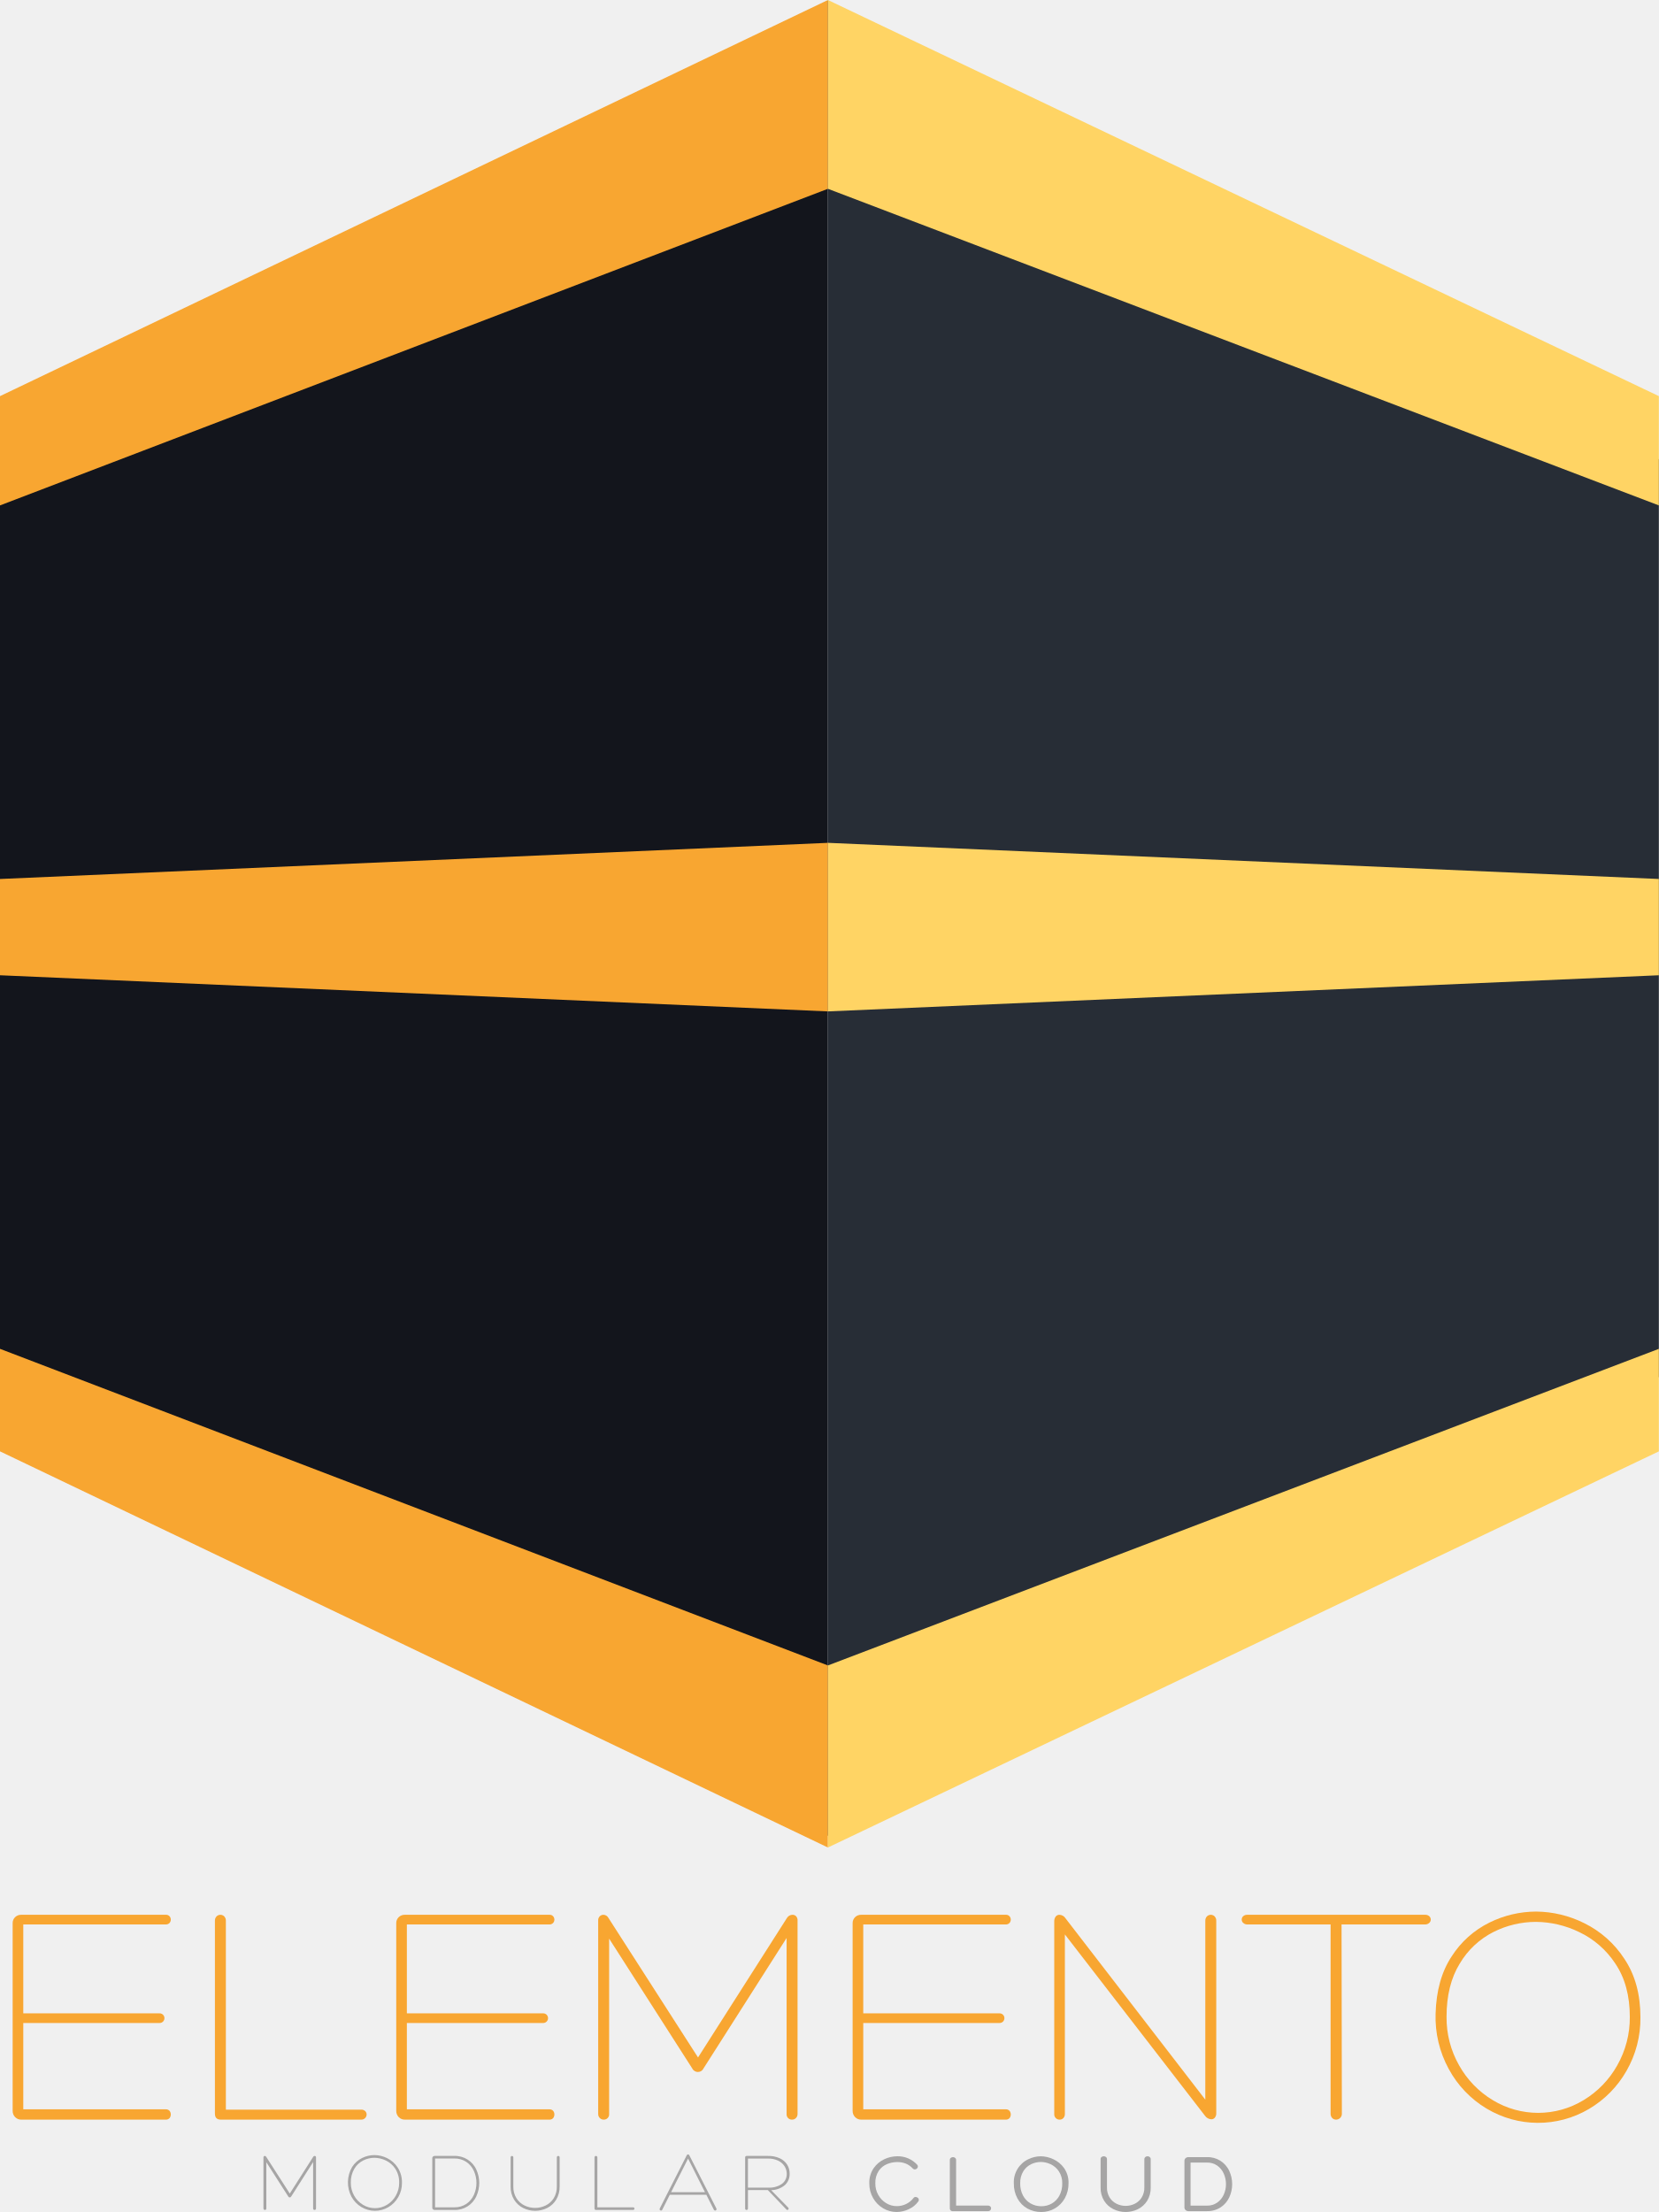
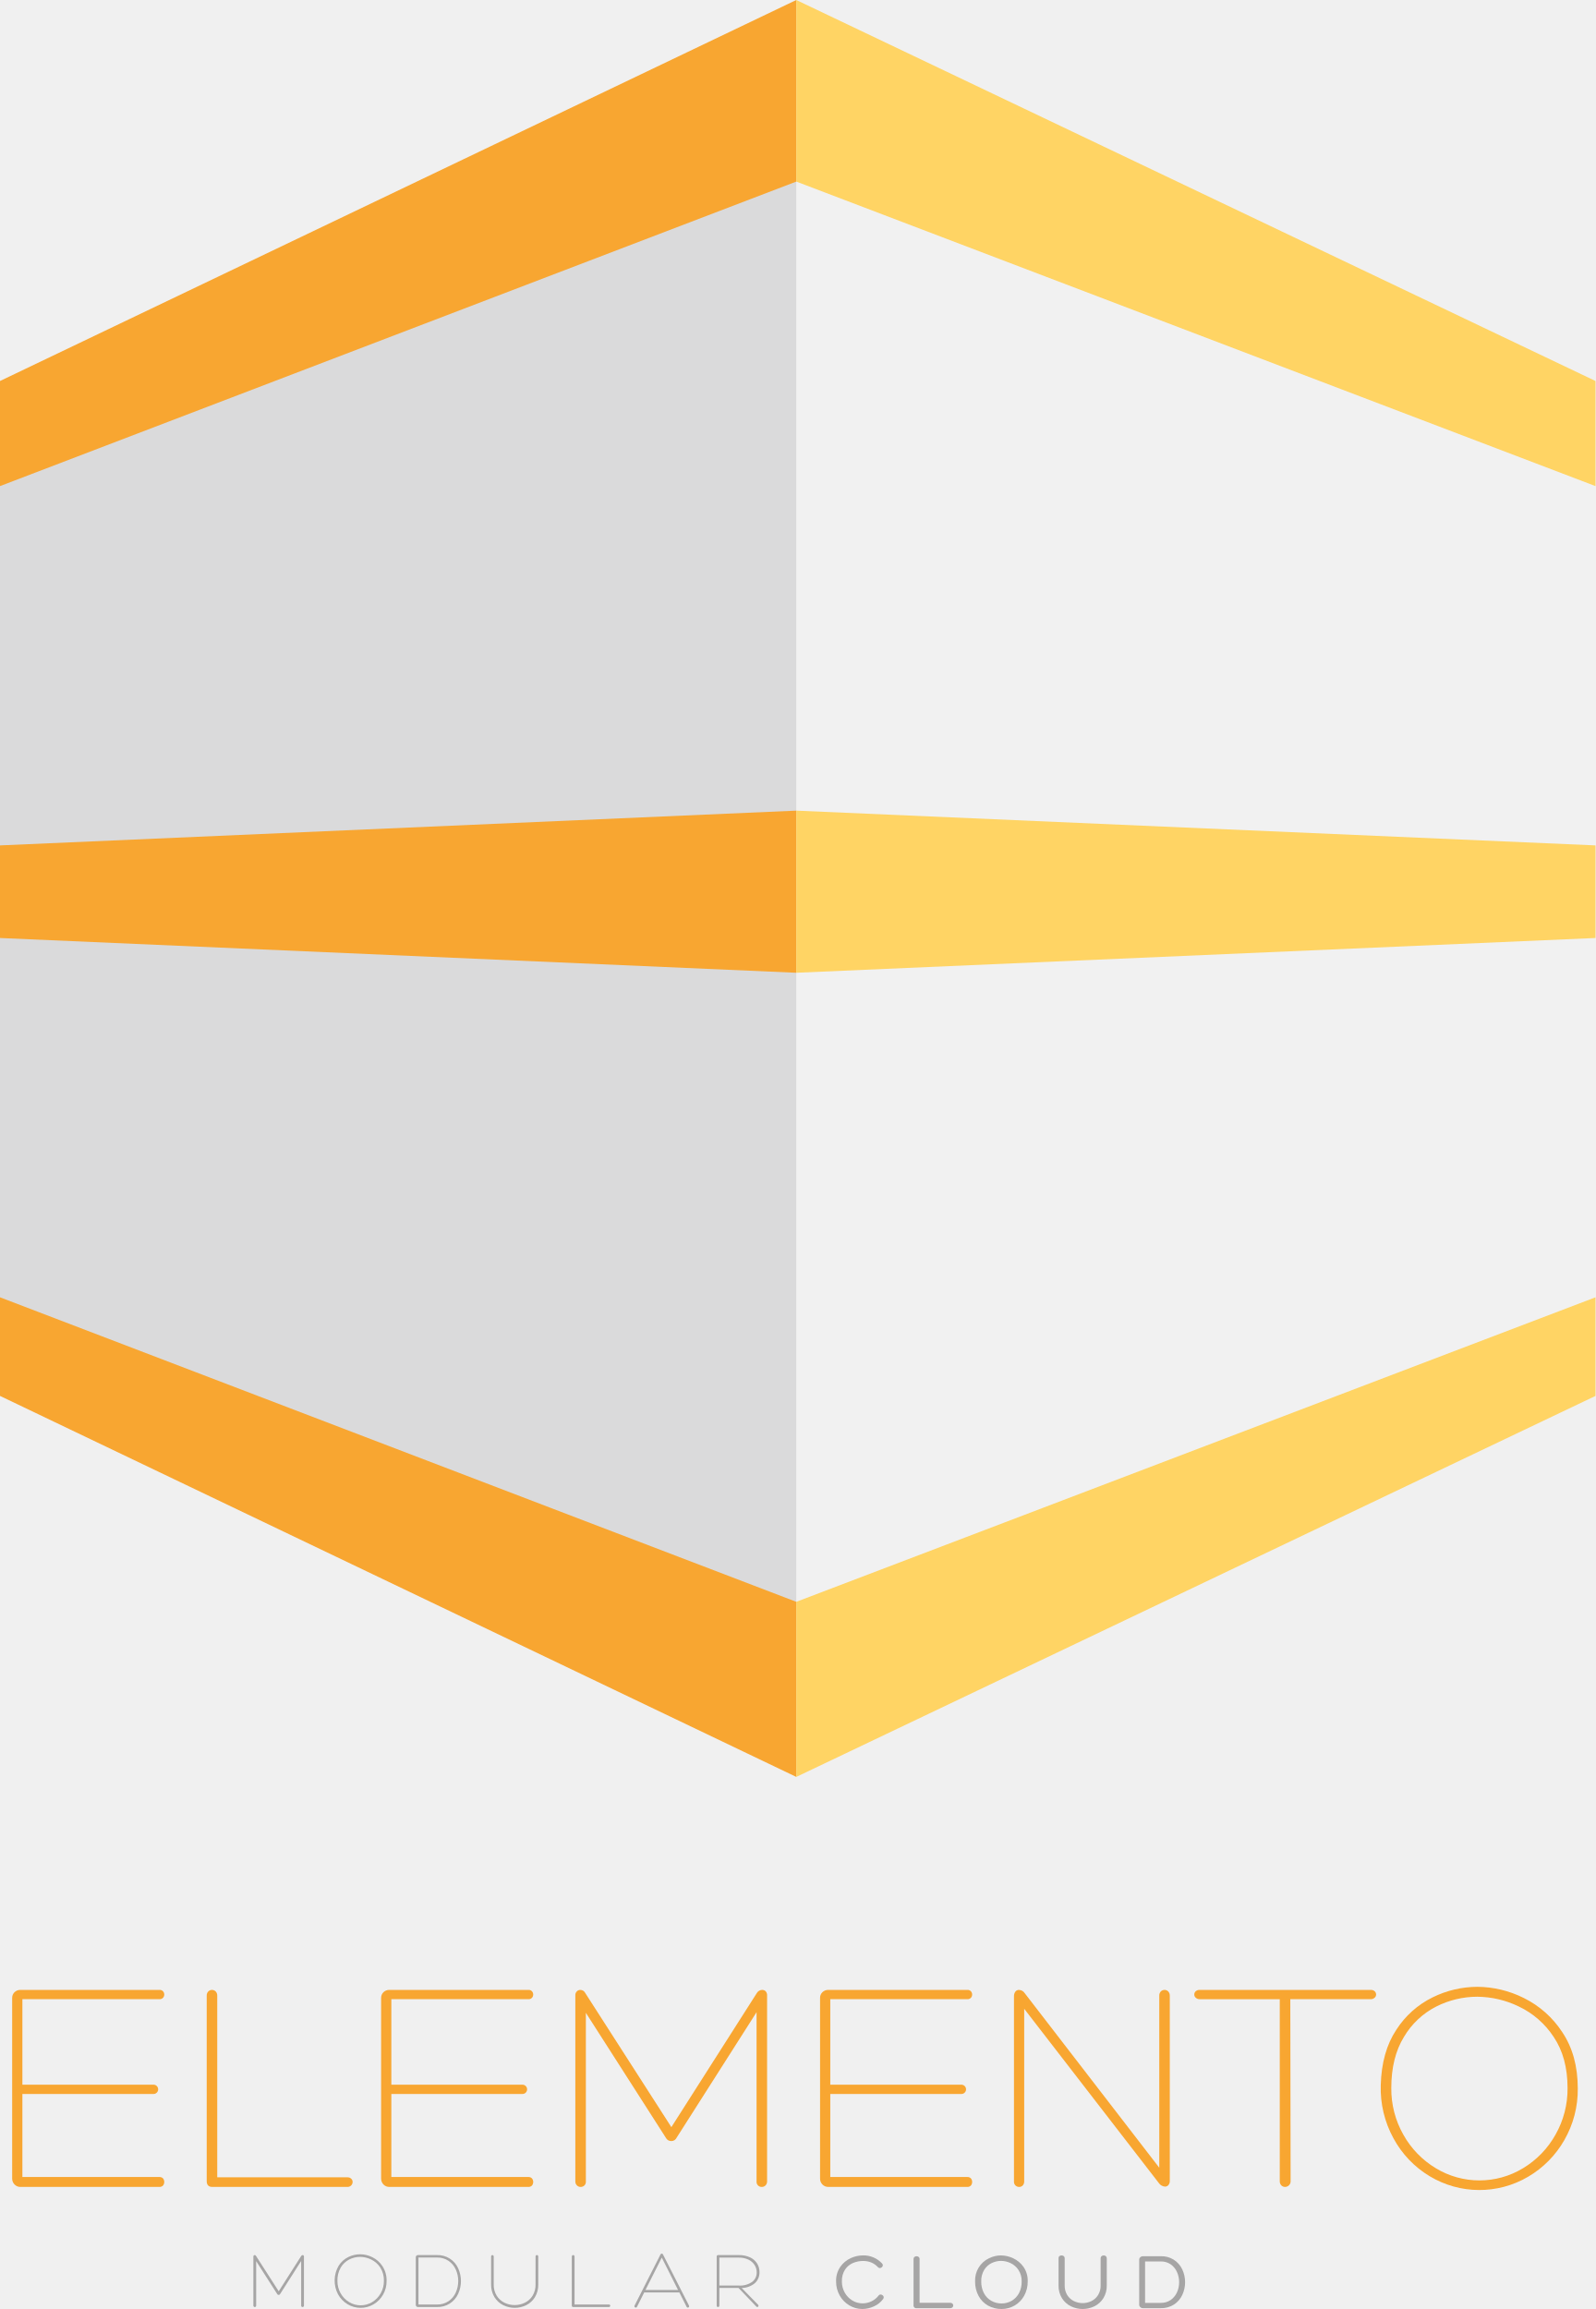
- <svg xmlns="http://www.w3.org/2000/svg" viewBox="0 0 468.692 624.973">
+ <svg xmlns="http://www.w3.org/2000/svg" viewBox="0 0 468.692 678.296">
  <defs>
-     <style>.cls-1{fill:#f8a631;}.cls-2{fill:#a6a5a5;}.cls-3{fill:#13151c;}.cls-4{fill:#272d36;}.cls-5{fill:#ffd464;}</style>
+     <style>.cls-1{fill:#f8a631;}.cls-2{fill:#a6a5a5;}.cls-3{fill:#13151c;}.cls-3,.cls-4{opacity:0.1;}.cls-4{fill:#fff;}.cls-5{fill:#ffd464;}</style>
  </defs>
  <g id="Livello_1" data-name="Livello 1">
-     <path class="cls-1" d="M110.094,706.84a1.388,1.388,0,0,1,1.092.409,1.687,1.687,0,0,1,0,2.094,1.388,1.388,0,0,1-1.092.409H69.326a2.32,2.32,0,0,1-1.774-.728,2.442,2.442,0,0,1-.683-1.729V654.242a2.288,2.288,0,0,1,.683-1.684,2.399,2.399,0,0,1,1.774-.683h40.859a1.274,1.274,0,0,1,1.001.409,1.436,1.436,0,0,1,0,1.911,1.385,1.385,0,0,1-1.092.409H69.872v25.116h38.402a1.37,1.37,0,1,1,0,2.73H69.872v24.388Z" transform="translate(-63.29401 -110.877)" />
-     <path class="cls-1" d="M124.017,708.023V653.604a1.718,1.718,0,0,1,.455-1.273,1.538,1.538,0,0,1,2.184,0,1.724,1.724,0,0,1,.455,1.273v53.326h38.22a1.537,1.537,0,0,1,1.138.41,1.308,1.308,0,0,1,.41.955,1.464,1.464,0,0,1-.41,1.001,1.449,1.449,0,0,1-1.138.455H125.655Q124.016,709.752,124.017,708.023Z" transform="translate(-63.29401 -110.877)" />
-     <path class="cls-1" d="M218.474,706.84a1.388,1.388,0,0,1,1.092.409,1.686,1.686,0,0,1,0,2.094,1.388,1.388,0,0,1-1.092.409H177.706a2.32,2.32,0,0,1-1.774-.728,2.442,2.442,0,0,1-.683-1.729V654.242a2.288,2.288,0,0,1,.683-1.684,2.399,2.399,0,0,1,1.774-.683h40.859a1.274,1.274,0,0,1,1.001.409,1.435,1.435,0,0,1,0,1.911,1.385,1.385,0,0,1-1.092.409H178.251v25.116h38.402a1.37,1.37,0,1,1,0,2.73H178.251v24.388Z" transform="translate(-63.29401 -110.877)" />
-     <path class="cls-1" d="M287.177,651.876a1.418,1.418,0,0,1,1.046.409,1.668,1.668,0,0,1,.41,1.229v54.601a1.599,1.599,0,0,1-.455,1.183,1.487,1.487,0,0,1-1.092.455,1.488,1.488,0,0,1-1.547-1.638V658.428L262.061,695.283a1.694,1.694,0,0,1-1.547,1.001,1.757,1.757,0,0,1-1.638-1.001L235.398,658.61v49.504a1.49,1.49,0,0,1-1.547,1.638,1.483,1.483,0,0,1-1.092-.455,1.592,1.592,0,0,1-.455-1.183V653.514a1.565,1.565,0,0,1,.455-1.229,1.465,1.465,0,0,1,1.001-.409,1.649,1.649,0,0,1,1.456.91l25.298,39.402,25.116-39.402A1.855,1.855,0,0,1,287.177,651.876Z" transform="translate(-63.29401 -110.877)" />
-     <path class="cls-1" d="M347.418,706.84a1.39,1.39,0,0,1,1.093.409,1.69,1.69,0,0,1,0,2.094,1.39,1.39,0,0,1-1.093.409H306.65a2.32,2.32,0,0,1-1.774-.728,2.442,2.442,0,0,1-.683-1.729V654.242a2.288,2.288,0,0,1,.683-1.684,2.399,2.399,0,0,1,1.774-.683h40.859a1.275,1.275,0,0,1,1.001.409,1.438,1.438,0,0,1,0,1.911,1.386,1.386,0,0,1-1.093.409H307.196v25.116h38.402a1.37,1.37,0,1,1,0,2.73H307.196v24.388Z" transform="translate(-63.29401 -110.877)" />
-     <path class="cls-1" d="M404.293,652.331a1.537,1.537,0,0,1,2.184,0,1.72,1.72,0,0,1,.455,1.273v54.327a1.836,1.836,0,0,1-.409,1.274,1.25,1.25,0,0,1-.955.455,2.341,2.341,0,0,1-1.82-1.001l-39.585-51.233v50.688a1.696,1.696,0,0,1-.41,1.183,1.34,1.34,0,0,1-1.046.455,1.49,1.49,0,0,1-1.547-1.638V653.787a2.181,2.181,0,0,1,.409-1.411,1.297,1.297,0,0,1,1.047-.5,2.109,2.109,0,0,1,1.729,1.001l39.494,51.233V653.604A1.716,1.716,0,0,1,404.293,652.331Z" transform="translate(-63.29401 -110.877)" />
-     <path class="cls-1" d="M465.899,651.876a1.67,1.67,0,0,1,1.229.409,1.31,1.31,0,0,1,.41.956,1.252,1.252,0,0,1-.455.955,1.703,1.703,0,0,1-1.184.409H442.331l.091,53.418a1.636,1.636,0,0,1-1.638,1.729,1.483,1.483,0,0,1-1.093-.455,1.719,1.719,0,0,1-.455-1.273v-53.418H415.759a1.695,1.695,0,0,1-1.183-.409,1.249,1.249,0,0,1-.455-.955,1.309,1.309,0,0,1,.409-.956,1.672,1.672,0,0,1,1.229-.409Z" transform="translate(-63.29401 -110.877)" />
-     <path class="cls-1" d="M483.28,706.612a29.156,29.156,0,0,1-10.647-11.147,30.487,30.487,0,0,1-3.73-15.652q.272-9.735,4.55-16.197a26.608,26.608,0,0,1,10.692-9.556,29.971,29.971,0,0,1,13.149-3.094,31.007,31.007,0,0,1,13.604,3.276,28.489,28.489,0,0,1,11.33,10.056q4.548,6.779,4.55,16.516a29.726,29.726,0,0,1-3.959,15.197A29.266,29.266,0,0,1,512.219,706.749a28.285,28.285,0,0,1-28.938-.137ZM475.545,694.418a26.644,26.644,0,0,0,9.51,9.828,24.697,24.697,0,0,0,25.662,0,26.651,26.651,0,0,0,9.51-9.828,27.199,27.199,0,0,0,3.549-13.695q0-9.009-4.095-15.061a25.07,25.07,0,0,0-10.238-8.918,28.554,28.554,0,0,0-12.148-2.866,26.804,26.804,0,0,0-12.058,2.866,23.27,23.27,0,0,0-9.509,8.918q-3.732,6.053-3.731,15.061A27.199,27.199,0,0,0,475.545,694.418Z" transform="translate(-63.29401 -110.877)" />
+     <path class="cls-1" d="M110.094,750.398a1.388,1.388,0,0,1,1.092.409,1.687,1.687,0,0,1,0,2.094,1.388,1.388,0,0,1-1.092.409H69.326a2.32,2.32,0,0,1-1.774-.728,2.442,2.442,0,0,1-.683-1.729V697.801a2.288,2.288,0,0,1,.683-1.684,2.399,2.399,0,0,1,1.774-.683h40.859a1.274,1.274,0,0,1,1.001.409,1.436,1.436,0,0,1,0,1.911,1.385,1.385,0,0,1-1.092.409H69.872v25.116h38.402a1.37,1.37,0,1,1,0,2.73H69.872v24.388Z" transform="translate(-63.29401 -110.877)" />
+     <path class="cls-1" d="M124.017,751.582V697.163a1.718,1.718,0,0,1,.455-1.273,1.538,1.538,0,0,1,2.184,0,1.724,1.724,0,0,1,.455,1.273v53.326h38.22a1.537,1.537,0,0,1,1.138.41,1.308,1.308,0,0,1,.41.955,1.464,1.464,0,0,1-.41,1.001,1.449,1.449,0,0,1-1.138.455H125.655Q124.016,753.311,124.017,751.582Z" transform="translate(-63.29401 -110.877)" />
+     <path class="cls-1" d="M218.474,750.398a1.388,1.388,0,0,1,1.092.409,1.686,1.686,0,0,1,0,2.094,1.388,1.388,0,0,1-1.092.409H177.706a2.32,2.32,0,0,1-1.774-.728,2.442,2.442,0,0,1-.683-1.729V697.801a2.288,2.288,0,0,1,.683-1.684,2.399,2.399,0,0,1,1.774-.683h40.859a1.274,1.274,0,0,1,1.001.409,1.435,1.435,0,0,1,0,1.911,1.385,1.385,0,0,1-1.092.409H178.251v25.116h38.402a1.37,1.37,0,1,1,0,2.73H178.251v24.388Z" transform="translate(-63.29401 -110.877)" />
+     <path class="cls-1" d="M287.177,695.435a1.418,1.418,0,0,1,1.046.409,1.668,1.668,0,0,1,.41,1.229v54.601a1.599,1.599,0,0,1-.455,1.183,1.487,1.487,0,0,1-1.092.455,1.488,1.488,0,0,1-1.547-1.638V701.986L262.061,738.842a1.694,1.694,0,0,1-1.547,1.001,1.757,1.757,0,0,1-1.638-1.001L235.398,702.169v49.504a1.49,1.49,0,0,1-1.547,1.638,1.483,1.483,0,0,1-1.092-.455,1.592,1.592,0,0,1-.455-1.183V697.072a1.565,1.565,0,0,1,.455-1.229,1.465,1.465,0,0,1,1.001-.409,1.649,1.649,0,0,1,1.456.91l25.298,39.402,25.116-39.402A1.855,1.855,0,0,1,287.177,695.435Z" transform="translate(-63.29401 -110.877)" />
+     <path class="cls-1" d="M347.418,750.398a1.39,1.39,0,0,1,1.093.409,1.69,1.69,0,0,1,0,2.094,1.39,1.39,0,0,1-1.093.409H306.65a2.32,2.32,0,0,1-1.774-.728,2.442,2.442,0,0,1-.683-1.729V697.801a2.288,2.288,0,0,1,.683-1.684,2.399,2.399,0,0,1,1.774-.683h40.859a1.275,1.275,0,0,1,1.001.409,1.438,1.438,0,0,1,0,1.911,1.386,1.386,0,0,1-1.093.409H307.196v25.116h38.402a1.37,1.37,0,1,1,0,2.73H307.196v24.388Z" transform="translate(-63.29401 -110.877)" />
+     <path class="cls-1" d="M404.293,695.89a1.537,1.537,0,0,1,2.184,0,1.72,1.72,0,0,1,.455,1.273v54.327a1.836,1.836,0,0,1-.409,1.274,1.25,1.25,0,0,1-.955.455,2.341,2.341,0,0,1-1.82-1.001l-39.585-51.233v50.688a1.696,1.696,0,0,1-.41,1.183,1.34,1.34,0,0,1-1.046.455,1.49,1.49,0,0,1-1.547-1.638V697.346a2.181,2.181,0,0,1,.409-1.411,1.297,1.297,0,0,1,1.047-.5,2.109,2.109,0,0,1,1.729,1.001l39.494,51.233V697.163A1.716,1.716,0,0,1,404.293,695.89Z" transform="translate(-63.29401 -110.877)" />
+     <path class="cls-1" d="M465.899,695.435a1.67,1.67,0,0,1,1.229.409,1.31,1.31,0,0,1,.41.956,1.252,1.252,0,0,1-.455.955,1.703,1.703,0,0,1-1.184.409H442.331l.091,53.418a1.636,1.636,0,0,1-1.638,1.729,1.483,1.483,0,0,1-1.093-.455,1.719,1.719,0,0,1-.455-1.273v-53.418H415.759a1.695,1.695,0,0,1-1.183-.409,1.248,1.248,0,0,1-.455-.955,1.309,1.309,0,0,1,.409-.956,1.672,1.672,0,0,1,1.229-.409Z" transform="translate(-63.29401 -110.877)" />
+     <path class="cls-1" d="M483.28,750.171a29.156,29.156,0,0,1-10.647-11.147,30.487,30.487,0,0,1-3.73-15.652q.272-9.735,4.55-16.197a26.608,26.608,0,0,1,10.692-9.556,29.971,29.971,0,0,1,13.149-3.094,31.007,31.007,0,0,1,13.604,3.276,28.489,28.489,0,0,1,11.33,10.056q4.548,6.779,4.55,16.516a29.726,29.726,0,0,1-3.959,15.197,29.266,29.266,0,0,1-10.601,10.738,28.285,28.285,0,0,1-28.938-.137Zm-7.735-12.194a26.644,26.644,0,0,0,9.51,9.828,24.697,24.697,0,0,0,25.662,0,26.652,26.652,0,0,0,9.51-9.828,27.199,27.199,0,0,0,3.549-13.695q0-9.009-4.095-15.061a25.07,25.07,0,0,0-10.238-8.918,28.554,28.554,0,0,0-12.148-2.866,26.804,26.804,0,0,0-12.058,2.866,23.27,23.27,0,0,0-9.509,8.918q-3.732,6.053-3.731,15.061A27.199,27.199,0,0,0,475.545,737.977Z" transform="translate(-63.29401 -110.877)" />
    <g id="Livello_4" data-name="Livello 4">
-       <path class="cls-2" d="M152.198,720.009a.377.377,0,0,1,.276.107.441.441,0,0,1,.108.324v14.4a.425.425,0,0,1-.12.312.396.396,0,0,1-.288.12.394.394,0,0,1-.408-.432V721.736l-6.192,9.72a.445.445,0,0,1-.407.265.464.464,0,0,1-.433-.265l-6.191-9.672v13.057a.394.394,0,0,1-.408.432.392.392,0,0,1-.288-.12.421.421,0,0,1-.12-.312V720.44a.415.415,0,0,1,.12-.324.389.389,0,0,1,.264-.107.434.434,0,0,1,.384.239l6.673,10.393,6.624-10.393A.488.488,0,0,1,152.198,720.009Z" transform="translate(-63.29401 -110.877)" />
-       <path class="cls-2" d="M165.389,734.444a7.684,7.684,0,0,1-2.808-2.939,8.638,8.638,0,0,1,.216-8.4,7.027,7.027,0,0,1,2.82-2.521,7.912,7.912,0,0,1,3.468-.815,8.179,8.179,0,0,1,3.588.864,7.518,7.518,0,0,1,2.988,2.651,7.641,7.641,0,0,1,1.199,4.356,7.84,7.84,0,0,1-1.044,4.008,7.709,7.709,0,0,1-2.796,2.832,7.458,7.458,0,0,1-7.632-.036Zm-2.04-3.216a7.03,7.03,0,0,0,2.508,2.592,6.513,6.513,0,0,0,6.769,0,7.03,7.03,0,0,0,2.508-2.592,7.172,7.172,0,0,0,.936-3.612,6.931,6.931,0,0,0-1.079-3.972,6.625,6.625,0,0,0-2.7-2.353,7.535,7.535,0,0,0-3.204-.756,7.073,7.073,0,0,0-3.181.756,6.152,6.152,0,0,0-2.508,2.353,7.439,7.439,0,0,0-.983,3.972A7.172,7.172,0,0,0,163.349,731.229Z" transform="translate(-63.29401 -110.877)" />
-       <path class="cls-2" d="M186.077,735.272a.644.644,0,0,1-.456-.18.584.584,0,0,1-.191-.444v-14.04a.558.558,0,0,1,.191-.42.644.644,0,0,1,.456-.18h5.568a6.586,6.586,0,0,1,6.252,3.912,9.01,9.01,0,0,1,0,7.439,6.586,6.586,0,0,1-6.252,3.912Zm5.568-.744a5.881,5.881,0,0,0,3.408-.972A6.112,6.112,0,0,0,197.189,731a8.257,8.257,0,0,0,0-6.743,6.112,6.112,0,0,0-2.136-2.557,5.881,5.881,0,0,0-3.408-.972h-5.424v13.8Z" transform="translate(-63.29401 -110.877)" />
-       <path class="cls-2" d="M220.619,720.416a.384.384,0,0,1,.12-.3.418.418,0,0,1,.288-.107.389.389,0,0,1,.264.107.355.355,0,0,1,.12.276V728.624a6.933,6.933,0,0,1-.972,3.744,6.281,6.281,0,0,1-2.556,2.353,7.627,7.627,0,0,1-6.769,0,6.354,6.354,0,0,1-2.567-2.353,6.87,6.87,0,0,1-.984-3.744v-8.231a.355.355,0,0,1,.12-.276.384.384,0,0,1,.647.3v8.208a6.076,6.076,0,0,0,.864,3.312A5.55,5.55,0,0,0,211.476,734a6.811,6.811,0,0,0,6,0,5.556,5.556,0,0,0,2.28-2.063,6.084,6.084,0,0,0,.863-3.312Z" transform="translate(-63.29401 -110.877)" />
-       <path class="cls-2" d="M231.259,734.816V720.465a.453.453,0,0,1,.119-.336.406.406,0,0,1,.576,0,.453.453,0,0,1,.12.336v14.063H242.154a.403.403,0,0,1,.3.108.342.342,0,0,1,.108.252.385.385,0,0,1-.108.264.381.381,0,0,1-.3.12H231.69Q231.258,735.272,231.259,734.816Z" transform="translate(-63.29401 -110.877)" />
-       <path class="cls-2" d="M258.035,719.792l7.656,15.049a.399.399,0,0,1,.048.216.352.352,0,0,1-.12.275.416.416,0,0,1-.288.108.371.371,0,0,1-.336-.216l-2.136-4.248H252.539l-2.136,4.248a.341.341,0,0,1-.336.216.415.415,0,0,1-.288-.108.352.352,0,0,1-.12-.275.391.391,0,0,1,.048-.216l7.632-15.049a.389.389,0,0,1,.36-.216A.341.341,0,0,1,258.035,719.792Zm-5.136,10.465h9.575l-4.775-9.504Z" transform="translate(-63.29401 -110.877)" />
-       <path class="cls-2" d="M274.616,734.864a.38.38,0,0,1-.12.3.415.415,0,0,1-.288.108.385.385,0,0,1-.264-.108.352.352,0,0,1-.12-.275V720.416a.384.384,0,0,1,.12-.3.418.418,0,0,1,.288-.107h6.048a7.589,7.589,0,0,1,3.348.672,4.856,4.856,0,0,1,2.076,1.8A4.703,4.703,0,0,1,286.4,725a4.236,4.236,0,0,1-1.332,3.24,6.216,6.216,0,0,1-3.9,1.44l4.8,4.896a.435.435,0,0,1,.145.312.37.37,0,0,1-.108.275.342.342,0,0,1-.252.108.417.417,0,0,1-.288-.144l-5.231-5.473h-5.616Zm5.688-5.903a6.163,6.163,0,0,0,3.947-1.08,3.421,3.421,0,0,0,1.332-2.784,4.001,4.001,0,0,0-.636-2.196,4.359,4.359,0,0,0-1.824-1.572,6.407,6.407,0,0,0-2.819-.575h-5.688v8.208Z" transform="translate(-63.29401 -110.877)" />
-       <path class="cls-2" d="M322.415,722.481a.771.771,0,0,1,.217.528.752.752,0,0,1-.276.563.888.888,0,0,1-.612.252.781.781,0,0,1-.552-.264,5.597,5.597,0,0,0-2.016-1.404,6.456,6.456,0,0,0-2.353-.42,7.726,7.726,0,0,0-2.88.564,5.273,5.273,0,0,0-2.376,1.92,6.042,6.042,0,0,0-.96,3.563,6.467,6.467,0,0,0,.828,3.24,6.298,6.298,0,0,0,2.22,2.316,5.69,5.69,0,0,0,3.024.852,5.949,5.949,0,0,0,2.628-.6,5.811,5.811,0,0,0,2.076-1.681.69.69,0,0,1,.6-.312.957.957,0,0,1,.624.24.725.725,0,0,1,.288.575.809.809,0,0,1-.144.456,6.616,6.616,0,0,1-2.664,2.172,8.016,8.016,0,0,1-3.456.805,7.409,7.409,0,0,1-3.816-1.044,7.801,7.801,0,0,1-2.844-2.904,8.164,8.164,0,0,1-1.068-4.14,7.193,7.193,0,0,1,1.236-4.296,7.51,7.51,0,0,1,3.048-2.545,8.699,8.699,0,0,1,3.588-.815A7.406,7.406,0,0,1,322.415,722.481Z" transform="translate(-63.29401 -110.877)" />
-       <path class="cls-2" d="M331.655,734.722V721.186a.759.759,0,0,1,.264-.624,1.01,1.01,0,0,1,1.248,0,.759.759,0,0,1,.264.624v12.84h8.977a.939.939,0,0,1,.672.228.748.748,0,0,1,.24.564.757.757,0,0,1-.24.552.908.908,0,0,1-.672.24h-9.84A.795.795,0,0,1,331.655,734.722Z" transform="translate(-63.29401 -110.877)" />
-       <path class="cls-2" d="M353.564,734.865a7.151,7.151,0,0,1-2.796-2.832,8.71,8.71,0,0,1-1.032-4.32,7.182,7.182,0,0,1,4.104-6.779,8.095,8.095,0,0,1,3.479-.828,8.616,8.616,0,0,1,3.576.828,7.615,7.615,0,0,1,3.061,2.544,7.06,7.06,0,0,1,1.235,4.235,8.455,8.455,0,0,1-1.056,4.272,7.51,7.51,0,0,1-6.624,3.864A7.962,7.962,0,0,1,353.564,734.865Zm-1.248-3.696a5.564,5.564,0,0,0,2.148,2.257,5.978,5.978,0,0,0,3.048.792,5.824,5.824,0,0,0,2.976-.78,5.627,5.627,0,0,0,2.137-2.232,7.041,7.041,0,0,0,.792-3.42,5.901,5.901,0,0,0-.948-3.42,5.697,5.697,0,0,0-2.34-2.016,6.609,6.609,0,0,0-2.761-.637,6.405,6.405,0,0,0-2.699.612,5.327,5.327,0,0,0-2.232,1.98,6.216,6.216,0,0,0-.899,3.479A7.091,7.091,0,0,0,352.316,731.169Z" transform="translate(-63.29401 -110.877)" />
-       <path class="cls-2" d="M386.879,720.333a.958.958,0,0,1,.647-.228.926.926,0,0,1,.624.228.797.797,0,0,1,.264.637v7.943a6.854,6.854,0,0,1-1.008,3.78,6.441,6.441,0,0,1-2.628,2.364,7.884,7.884,0,0,1-6.888,0,6.441,6.441,0,0,1-2.628-2.364,6.854,6.854,0,0,1-1.008-3.78v-8.016a.696.696,0,0,1,.264-.588,1.068,1.068,0,0,1,1.271.012.732.732,0,0,1,.265.6v7.992a5.185,5.185,0,0,0,.744,2.832,4.789,4.789,0,0,0,1.956,1.776,5.849,5.849,0,0,0,5.159,0,4.795,4.795,0,0,0,1.956-1.776,5.185,5.185,0,0,0,.744-2.832v-7.92A.823.823,0,0,1,386.879,720.333Z" transform="translate(-63.29401 -110.877)" />
-       <path class="cls-2" d="M398.266,735.298a.974.974,0,0,1-.324-.721V721.354a.935.935,0,0,1,.324-.708,1.107,1.107,0,0,1,.78-.3h5.232a6.691,6.691,0,0,1,6.336,3.912,8.892,8.892,0,0,1,0,7.439,6.796,6.796,0,0,1-2.437,2.832,6.87,6.87,0,0,1-3.899,1.08H399.046A1.085,1.085,0,0,1,398.266,735.298Zm6.013-1.248a4.93,4.93,0,0,0,2.939-.864,5.463,5.463,0,0,0,1.836-2.256,7.134,7.134,0,0,0,.624-2.952,7.215,7.215,0,0,0-.624-2.964,5.445,5.445,0,0,0-1.836-2.269,4.93,4.93,0,0,0-2.939-.863h-4.608v12.168Z" transform="translate(-63.29401 -110.877)" />
+       <path class="cls-2" d="M152.198,773.333a.377.377,0,0,1,.276.107.441.441,0,0,1,.108.324V788.165a.425.425,0,0,1-.12.312.396.396,0,0,1-.288.12.394.394,0,0,1-.408-.432V775.061l-6.192,9.72a.445.445,0,0,1-.407.265.464.464,0,0,1-.433-.265L138.543,775.108V788.165a.394.394,0,0,1-.408.432.392.392,0,0,1-.288-.12.421.421,0,0,1-.12-.312V773.765a.415.415,0,0,1,.12-.324.389.389,0,0,1,.264-.107.434.434,0,0,1,.384.239l6.673,10.393,6.624-10.393A.488.488,0,0,1,152.198,773.333Z" transform="translate(-63.29401 -110.877)" />
+       <path class="cls-2" d="M165.389,787.769a7.684,7.684,0,0,1-2.808-2.939,8.638,8.638,0,0,1,.216-8.4,7.027,7.027,0,0,1,2.82-2.521,7.912,7.912,0,0,1,3.468-.815,8.179,8.179,0,0,1,3.588.864,7.518,7.518,0,0,1,2.988,2.651,7.641,7.641,0,0,1,1.199,4.356,7.84,7.84,0,0,1-1.044,4.008,7.709,7.709,0,0,1-2.796,2.832,7.458,7.458,0,0,1-7.632-.036Zm-2.04-3.216a7.03,7.03,0,0,0,2.508,2.592,6.513,6.513,0,0,0,6.769,0,7.03,7.03,0,0,0,2.508-2.592,7.171,7.171,0,0,0,.936-3.612,6.931,6.931,0,0,0-1.079-3.972,6.625,6.625,0,0,0-2.7-2.353,7.535,7.535,0,0,0-3.204-.756,7.073,7.073,0,0,0-3.181.756,6.151,6.151,0,0,0-2.508,2.353,7.439,7.439,0,0,0-.983,3.972A7.172,7.172,0,0,0,163.349,784.553Z" transform="translate(-63.29401 -110.877)" />
+       <path class="cls-2" d="M186.077,788.597a.644.644,0,0,1-.456-.18.584.584,0,0,1-.191-.444v-14.04a.558.558,0,0,1,.191-.42.644.644,0,0,1,.456-.18h5.568a6.586,6.586,0,0,1,6.252,3.912,9.01,9.01,0,0,1,0,7.439,6.586,6.586,0,0,1-6.252,3.912Zm5.568-.744a5.881,5.881,0,0,0,3.408-.972,6.112,6.112,0,0,0,2.136-2.557,8.257,8.257,0,0,0,0-6.743,6.112,6.112,0,0,0-2.136-2.557,5.881,5.881,0,0,0-3.408-.972h-5.424v13.8Z" transform="translate(-63.29401 -110.877)" />
+       <path class="cls-2" d="M220.619,773.74a.384.384,0,0,1,.12-.3.418.418,0,0,1,.288-.107.389.389,0,0,1,.264.107.355.355,0,0,1,.12.276v8.231a6.933,6.933,0,0,1-.972,3.744,6.281,6.281,0,0,1-2.556,2.353,7.627,7.627,0,0,1-6.769,0,6.354,6.354,0,0,1-2.567-2.353,6.87,6.87,0,0,1-.984-3.744V773.717a.355.355,0,0,1,.12-.276.384.384,0,0,1,.647.3v8.208a6.076,6.076,0,0,0,.864,3.312,5.55,5.55,0,0,0,2.28,2.063,6.811,6.811,0,0,0,6,0,5.556,5.556,0,0,0,2.28-2.063,6.084,6.084,0,0,0,.863-3.312Z" transform="translate(-63.29401 -110.877)" />
+       <path class="cls-2" d="M231.259,788.141V773.789a.453.453,0,0,1,.119-.336.406.406,0,0,1,.576,0,.453.453,0,0,1,.12.336v14.063H242.154a.403.403,0,0,1,.3.108.342.342,0,0,1,.108.252.385.385,0,0,1-.108.264.381.381,0,0,1-.3.12H231.69Q231.258,788.597,231.259,788.141Z" transform="translate(-63.29401 -110.877)" />
+       <path class="cls-2" d="M258.035,773.116l7.656,15.049a.399.399,0,0,1,.048.216.352.352,0,0,1-.12.275.416.416,0,0,1-.288.108.371.371,0,0,1-.336-.216l-2.136-4.248H252.539l-2.136,4.248a.341.341,0,0,1-.336.216.415.415,0,0,1-.288-.108.352.352,0,0,1-.12-.275.391.391,0,0,1,.048-.216l7.632-15.049a.389.389,0,0,1,.36-.216A.341.341,0,0,1,258.035,773.116Zm-5.136,10.465h9.575l-4.775-9.504Z" transform="translate(-63.29401 -110.877)" />
+       <path class="cls-2" d="M274.616,788.188a.38.38,0,0,1-.12.3.415.415,0,0,1-.288.108.385.385,0,0,1-.264-.108.352.352,0,0,1-.12-.275V773.74a.384.384,0,0,1,.12-.3.418.418,0,0,1,.288-.107h6.048a7.589,7.589,0,0,1,3.348.672,4.856,4.856,0,0,1,2.076,1.8,4.703,4.703,0,0,1,.696,2.52,4.236,4.236,0,0,1-1.332,3.24,6.216,6.216,0,0,1-3.9,1.44l4.8,4.896a.435.435,0,0,1,.145.312.37.37,0,0,1-.108.275.342.342,0,0,1-.252.108.417.417,0,0,1-.288-.144l-5.231-5.473h-5.616Zm5.688-5.903a6.163,6.163,0,0,0,3.947-1.08,3.421,3.421,0,0,0,1.332-2.784,4.001,4.001,0,0,0-.636-2.196,4.359,4.359,0,0,0-1.824-1.572,6.407,6.407,0,0,0-2.819-.575h-5.688v8.208Z" transform="translate(-63.29401 -110.877)" />
+       <path class="cls-2" d="M322.415,775.805a.771.771,0,0,1,.217.528.752.752,0,0,1-.276.563.888.888,0,0,1-.612.252.781.781,0,0,1-.552-.264,5.597,5.597,0,0,0-2.016-1.404,6.456,6.456,0,0,0-2.353-.42,7.725,7.725,0,0,0-2.88.564,5.273,5.273,0,0,0-2.376,1.92,6.042,6.042,0,0,0-.96,3.563,6.467,6.467,0,0,0,.828,3.24,6.298,6.298,0,0,0,2.22,2.316,5.69,5.69,0,0,0,3.024.852,5.949,5.949,0,0,0,2.628-.6,5.811,5.811,0,0,0,2.076-1.681.69.69,0,0,1,.6-.312.957.957,0,0,1,.624.24.725.725,0,0,1,.288.575.809.809,0,0,1-.144.456,6.616,6.616,0,0,1-2.664,2.172,8.016,8.016,0,0,1-3.456.805,7.409,7.409,0,0,1-3.816-1.044,7.801,7.801,0,0,1-2.844-2.904,8.164,8.164,0,0,1-1.068-4.14,7.193,7.193,0,0,1,1.236-4.296,7.51,7.51,0,0,1,3.048-2.545,8.699,8.699,0,0,1,3.588-.815A7.406,7.406,0,0,1,322.415,775.805Z" transform="translate(-63.29401 -110.877)" />
+       <path class="cls-2" d="M331.655,788.045V774.509a.759.759,0,0,1,.264-.624,1.01,1.01,0,0,1,1.248,0,.759.759,0,0,1,.264.624v12.84h8.977a.939.939,0,0,1,.672.228.749.749,0,0,1,.24.564.757.757,0,0,1-.24.552.908.908,0,0,1-.672.24h-9.84A.795.795,0,0,1,331.655,788.045Z" transform="translate(-63.29401 -110.877)" />
+       <path class="cls-2" d="M353.564,788.188a7.151,7.151,0,0,1-2.796-2.832,8.71,8.71,0,0,1-1.032-4.32,7.182,7.182,0,0,1,4.104-6.779,8.094,8.094,0,0,1,3.479-.828,8.616,8.616,0,0,1,3.576.828,7.615,7.615,0,0,1,3.061,2.544,7.06,7.06,0,0,1,1.235,4.235,8.455,8.455,0,0,1-1.056,4.272,7.51,7.51,0,0,1-6.624,3.864A7.962,7.962,0,0,1,353.564,788.188Zm-1.248-3.696a5.564,5.564,0,0,0,2.148,2.257,5.978,5.978,0,0,0,3.048.792,5.824,5.824,0,0,0,2.976-.78,5.627,5.627,0,0,0,2.137-2.232,7.041,7.041,0,0,0,.792-3.42,5.901,5.901,0,0,0-.948-3.42,5.697,5.697,0,0,0-2.34-2.016,6.609,6.609,0,0,0-2.761-.637,6.405,6.405,0,0,0-2.699.612,5.327,5.327,0,0,0-2.232,1.98,6.216,6.216,0,0,0-.899,3.479A7.091,7.091,0,0,0,352.316,784.492Z" transform="translate(-63.29401 -110.877)" />
+       <path class="cls-2" d="M386.879,773.656a.958.958,0,0,1,.647-.228.926.926,0,0,1,.624.228.797.797,0,0,1,.264.637v7.943a6.854,6.854,0,0,1-1.008,3.78,6.441,6.441,0,0,1-2.628,2.364,7.884,7.884,0,0,1-6.888,0,6.441,6.441,0,0,1-2.628-2.364,6.854,6.854,0,0,1-1.008-3.78V774.221a.696.696,0,0,1,.264-.588,1.068,1.068,0,0,1,1.271.012.732.732,0,0,1,.265.6v7.992a5.185,5.185,0,0,0,.744,2.832,4.789,4.789,0,0,0,1.956,1.776,5.849,5.849,0,0,0,5.159,0,4.795,4.795,0,0,0,1.956-1.776,5.185,5.185,0,0,0,.744-2.832v-7.92A.823.823,0,0,1,386.879,773.656Z" transform="translate(-63.29401 -110.877)" />
+       <path class="cls-2" d="M398.266,788.621a.974.974,0,0,1-.324-.721V774.677a.935.935,0,0,1,.324-.708,1.107,1.107,0,0,1,.78-.3h5.232a6.691,6.691,0,0,1,6.336,3.912,8.892,8.892,0,0,1,0,7.439,6.796,6.796,0,0,1-2.437,2.832,6.87,6.87,0,0,1-3.899,1.08H399.046A1.085,1.085,0,0,1,398.266,788.621Zm6.013-1.248a4.93,4.93,0,0,0,2.939-.864,5.463,5.463,0,0,0,1.836-2.256,7.134,7.134,0,0,0,.624-2.952,7.215,7.215,0,0,0-.624-2.964,5.445,5.445,0,0,0-1.836-2.269,4.93,4.93,0,0,0-2.939-.863h-4.608v12.168Z" transform="translate(-63.29401 -110.877)" />
    </g>
  </g>
  <g id="Livello_3" data-name="Livello 3">
    <polygon class="cls-3" points="233.917 0.165 0 129.793 0 389.05 233.917 518.678 233.917 0.165" />
    <polygon class="cls-4" points="233.917 0.165 468.692 129.793 468.692 389.05 233.917 518.678 233.917 0.165" />
    <polygon class="cls-1" points="233.917 0 0 111.923 0 142.798 233.917 53.342 233.917 0" />
    <polygon class="cls-1" points="233.917 470.552 0 381.096 0 410.066 233.917 521.989 233.917 470.552" />
    <polygon class="cls-1" points="233.917 238.134 0 248.346 0 275.548 233.917 285.76 233.917 238.134" />
    <polygon class="cls-5" points="233.917 0 468.692 111.923 468.692 142.798 233.917 53.342 233.917 0" />
    <polygon class="cls-5" points="233.917 470.552 468.692 381.096 468.692 410.066 233.917 521.989 233.917 470.552" />
    <polygon class="cls-5" points="233.917 238.134 468.692 248.346 468.692 275.548 233.917 285.76 233.917 238.134" />
  </g>
</svg>
